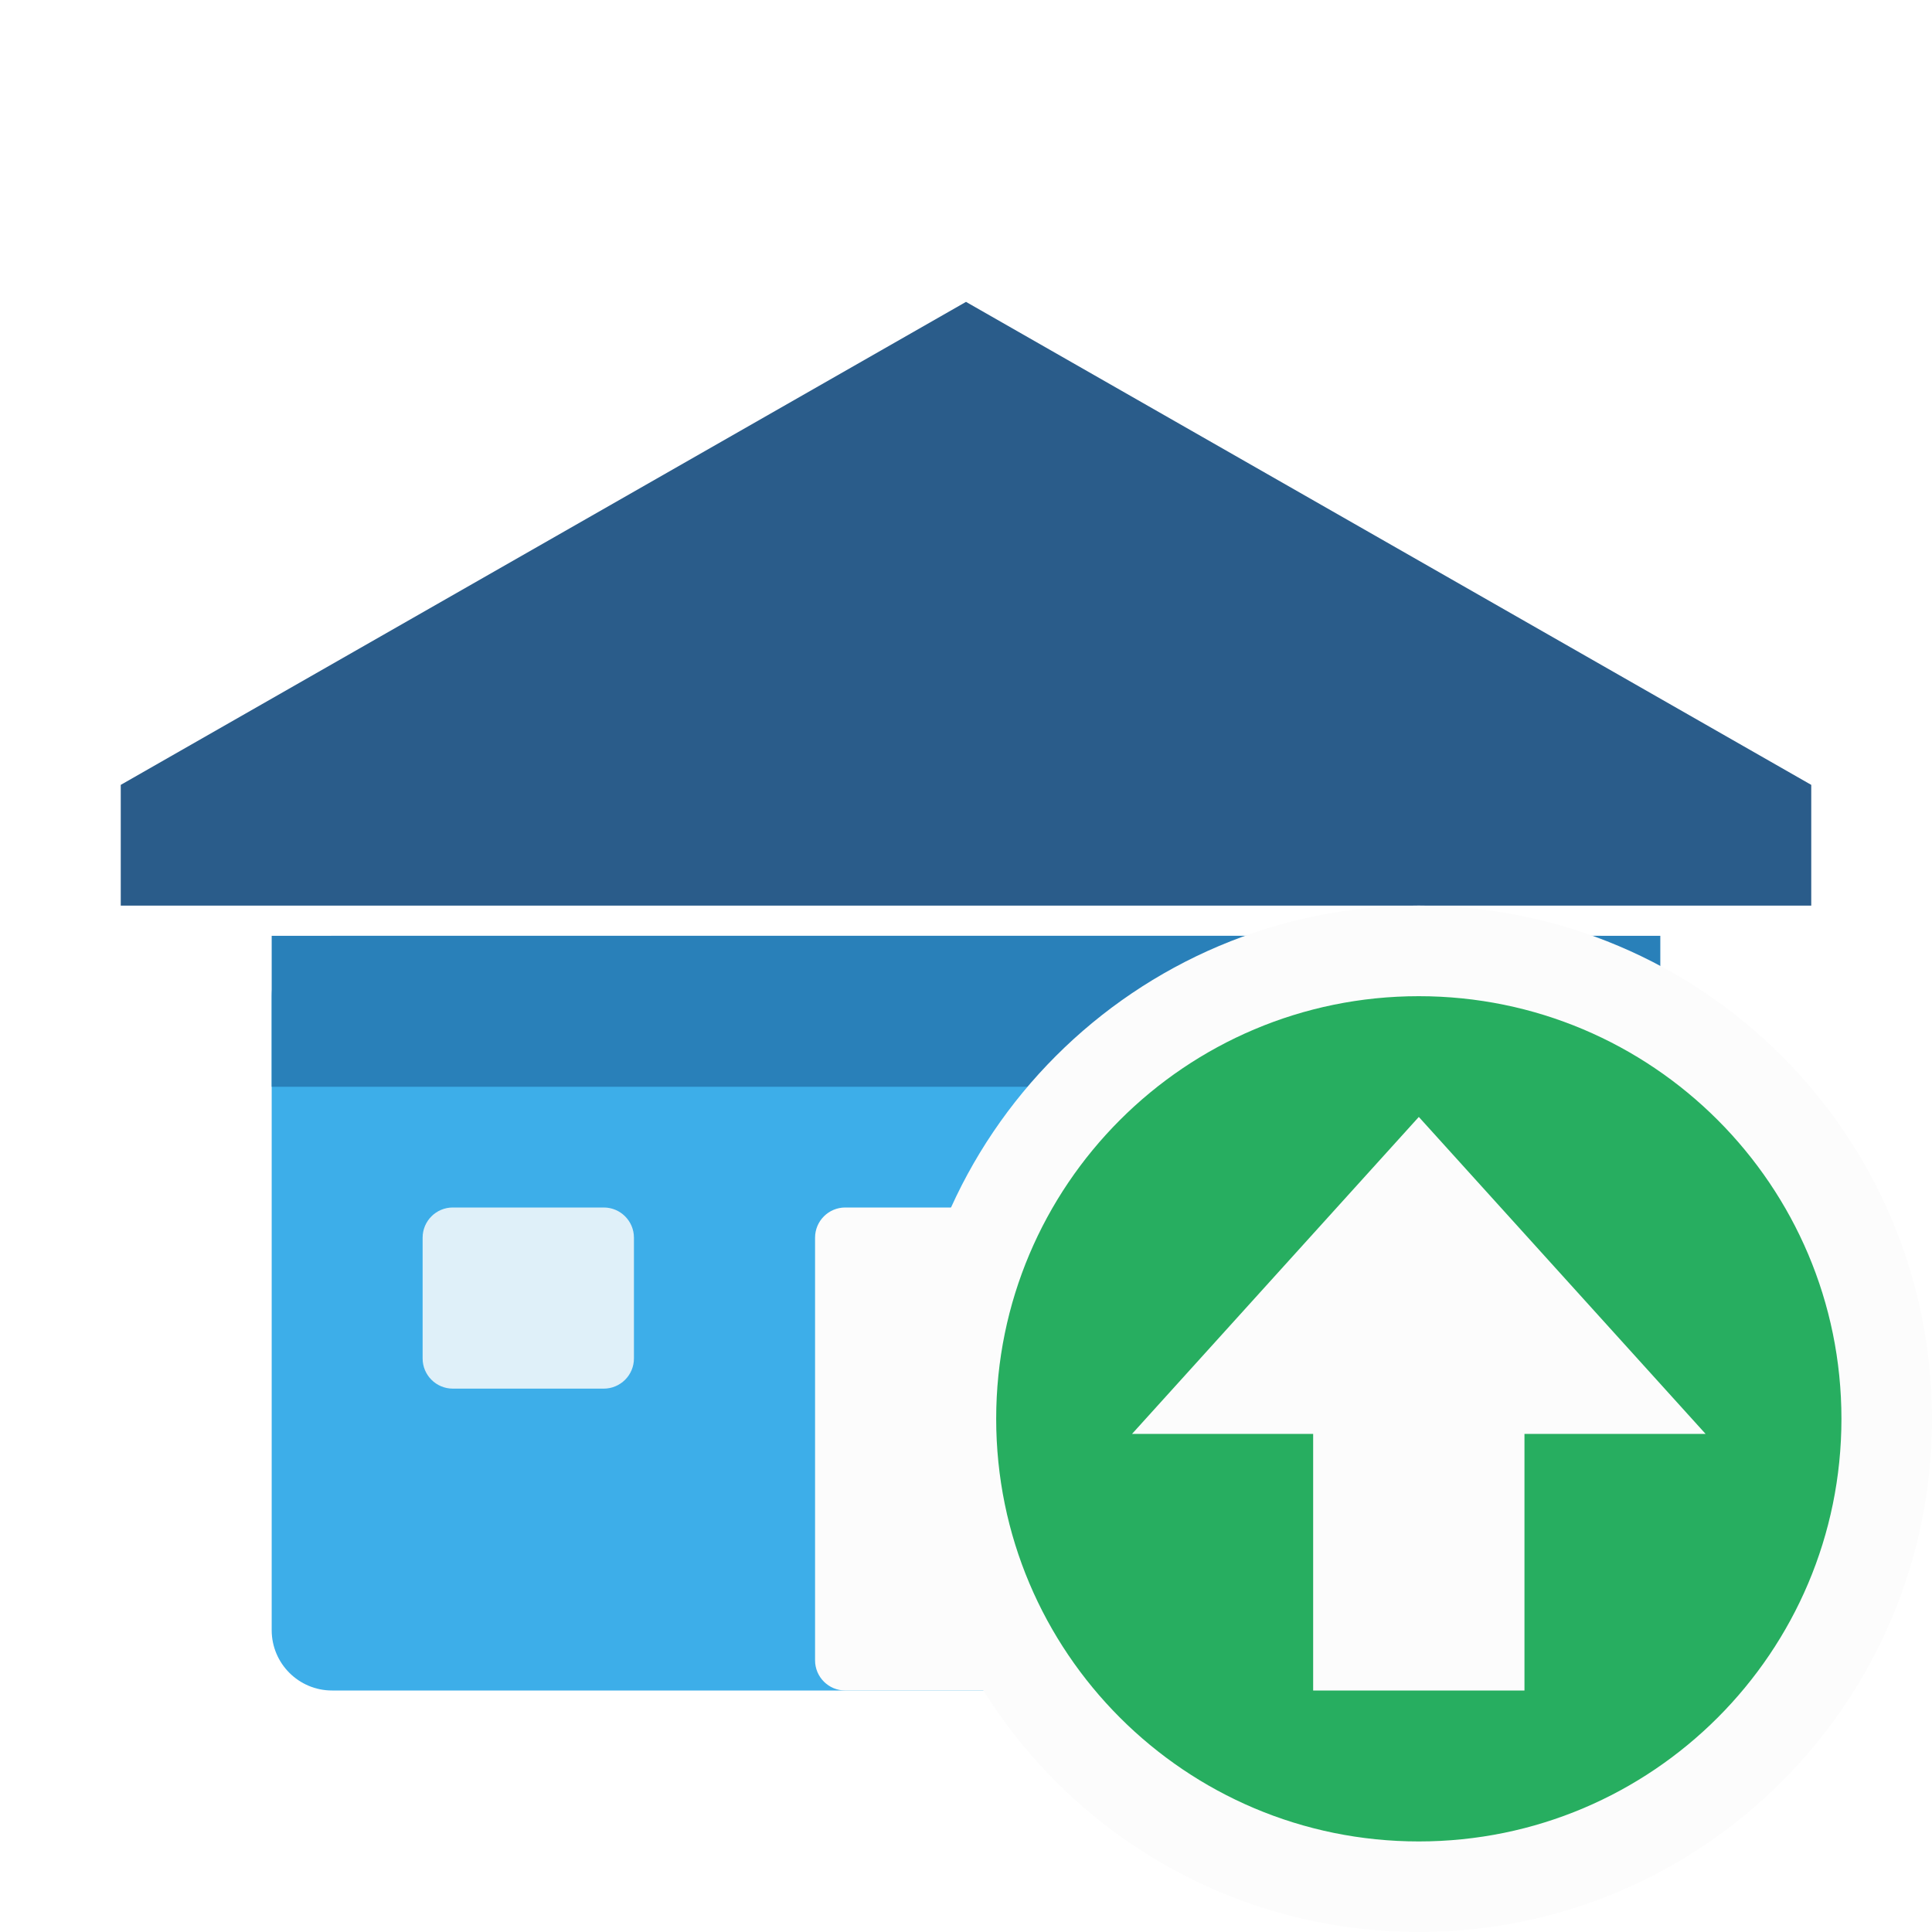
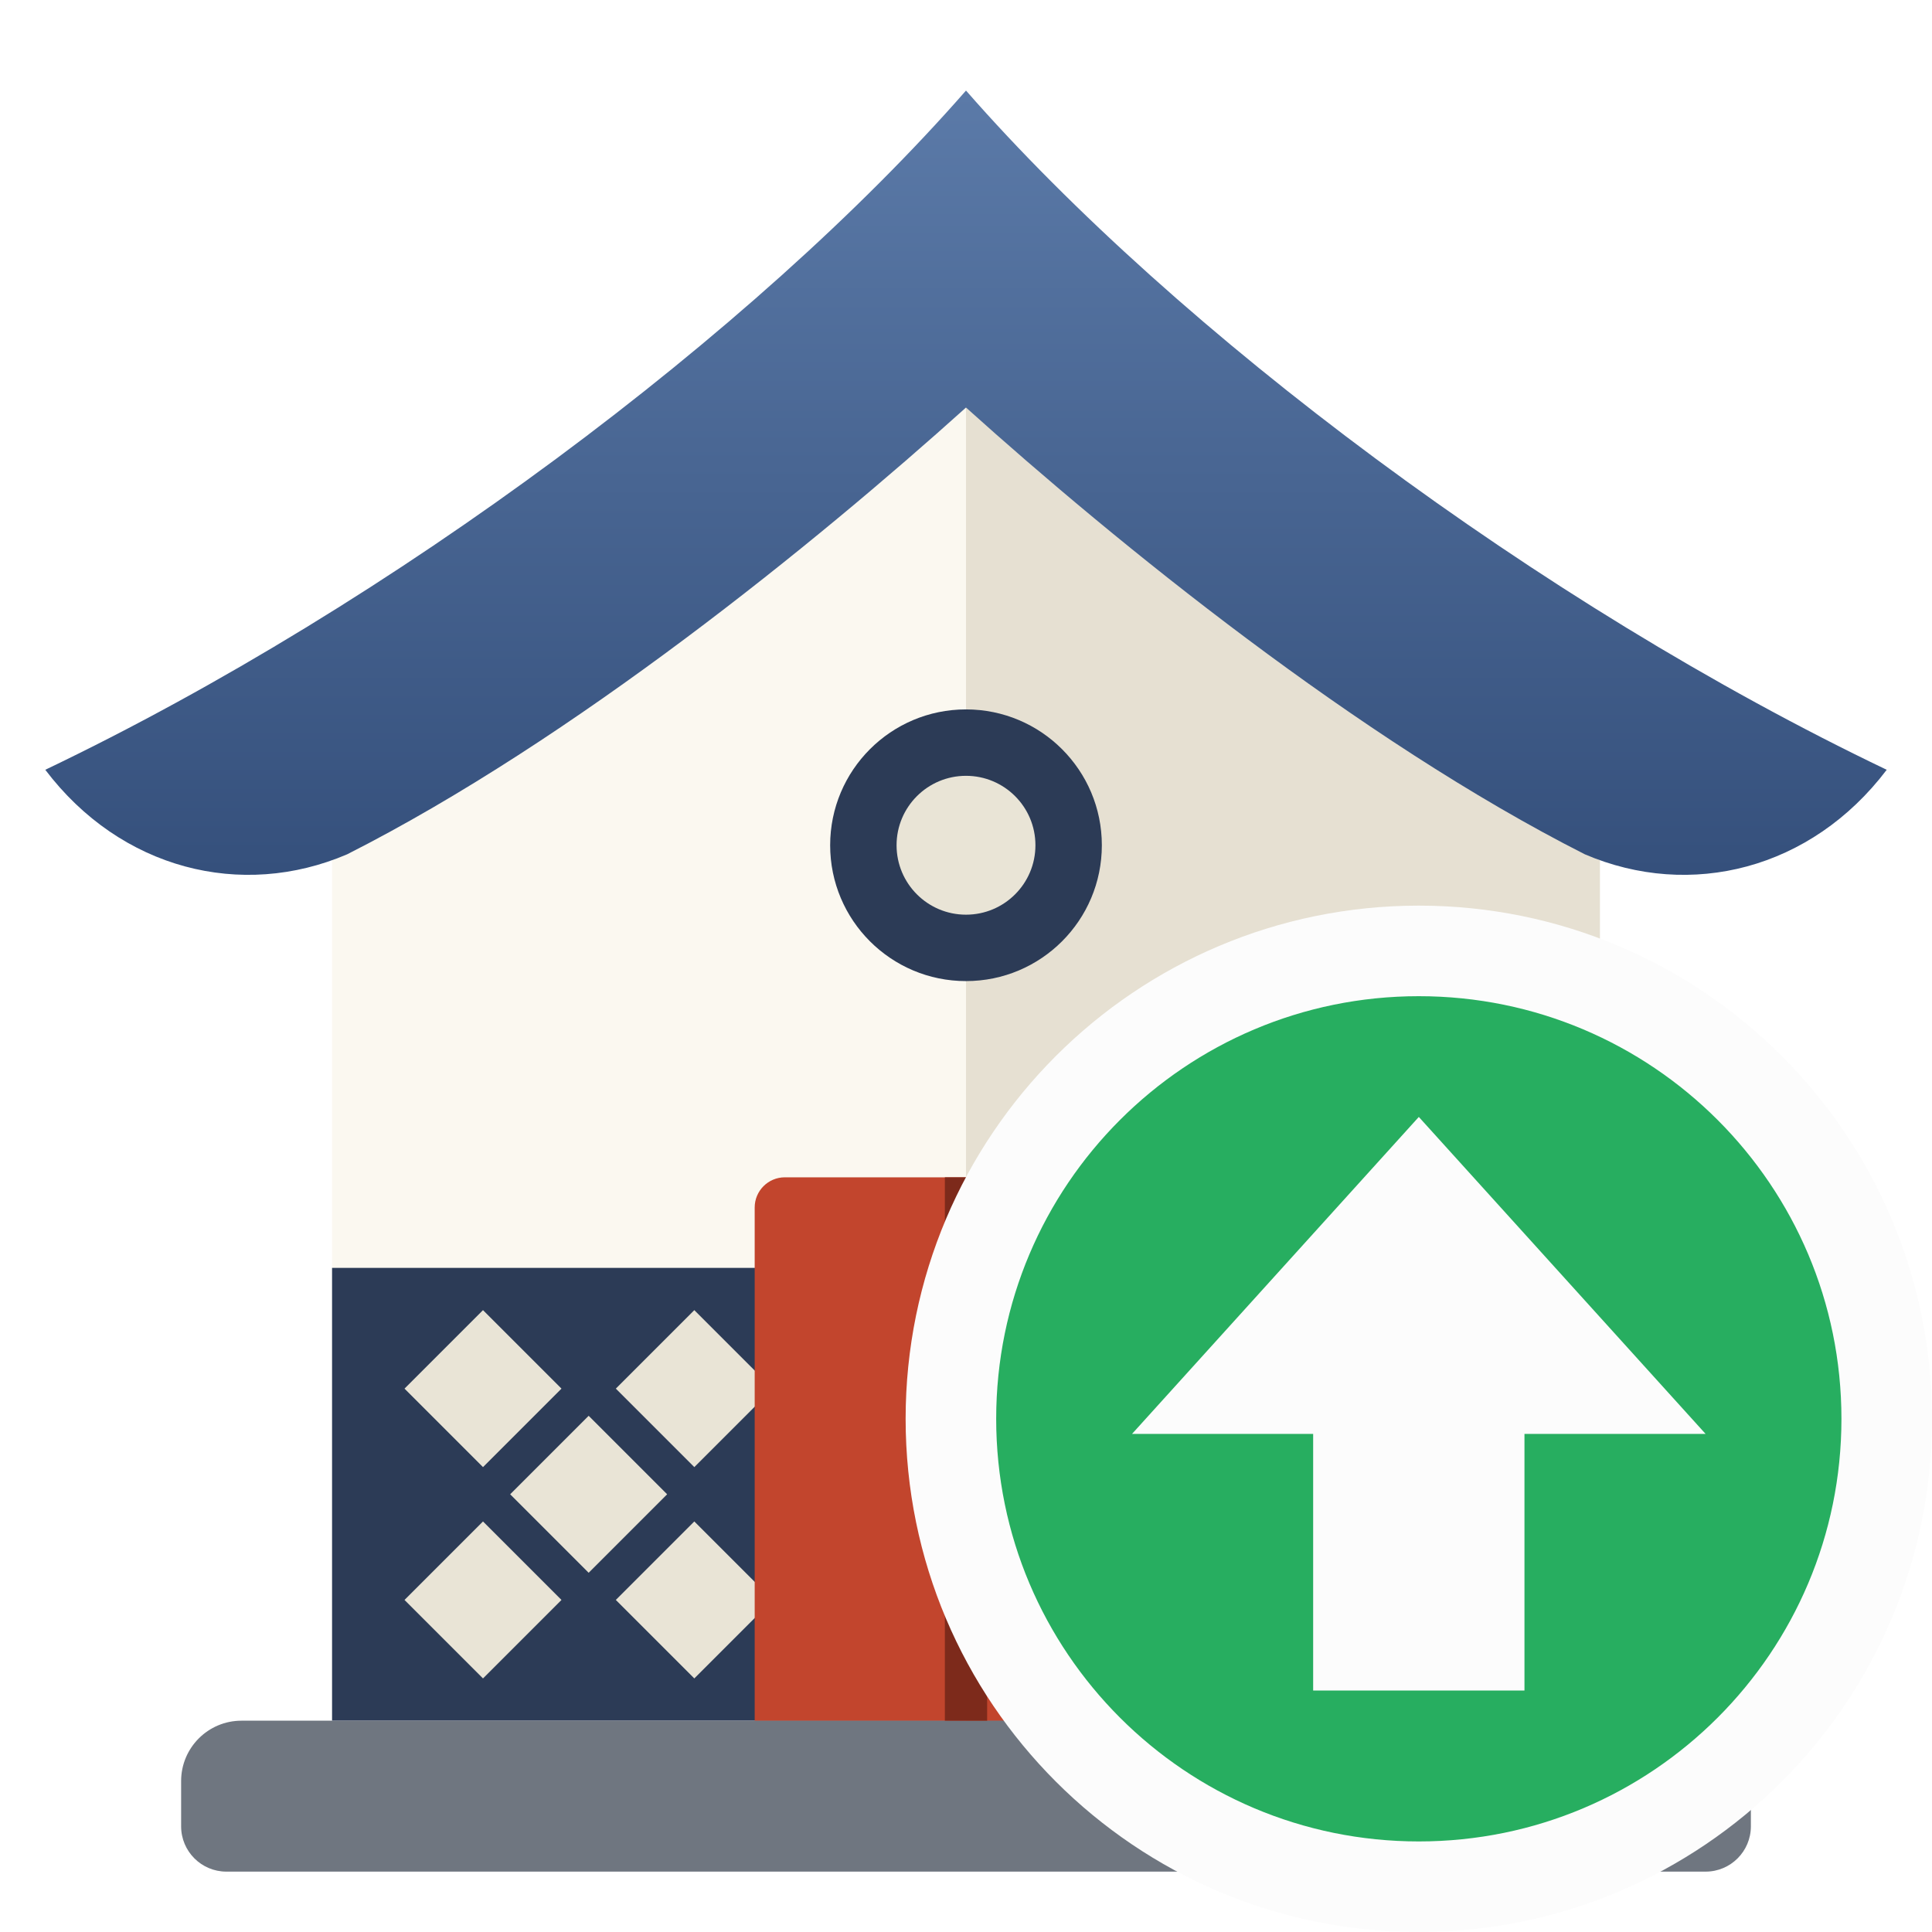
<svg xmlns="http://www.w3.org/2000/svg" width="64" height="64" viewBox="0 0 64 64">
-   <path d="M4 26 32 10l28 16v4H4z" fill="#2a5c8a" />
-   <rect x="9" y="31" width="46" height="25" rx="2" fill="#3daee9" />
-   <rect x="9" y="31" width="46" height="5" fill="#2980b9" />
-   <rect x="27" y="40" width="10" height="16" rx="1" fill="#fcfcfc" />
-   <rect x="14" y="40" width="7" height="6" rx="1" fill="#fcfcfc" opacity=".85" />
-   <rect x="43" y="40" width="7" height="6" rx="1" fill="#fcfcfc" opacity=".85" />
-   <circle cx="47" cy="47" r="15.5" fill="#27ae60" stroke="#fcfcfc" stroke-width="3" />
-   <path d="M47 37 37.5 47.5H43.500V56h7v-8.500H56.500z" fill="#fcfcfc" />
+   <defs>
+     <linearGradient id="wall" x1="0" y1="0" x2="1" y2="0">
+       <stop offset="0" stop-color="#fbf8f0" />
+       <stop offset=".5" stop-color="#fbf8f0" />
+       <stop offset=".5" stop-color="#e6e0d2" />
+       <stop offset="1" stop-color="#e6e0d2" />
+     </linearGradient>
+     <linearGradient id="roof" x1="0" y1="0" x2="0" y2="1">
+       <stop offset="0" stop-color="#5b7aa8" />
+       <stop offset="1" stop-color="#35507c" />
+     </linearGradient>
+   </defs>
+   <path d="M8 57h48a2 2 0 0 1 2 2v1.500a1.500 1.500 0 0 1-1.500 1.500h-49A1.500 1.500 0 0 1 6 60.500V59a2 2 0 0 1 2-2z" fill="#6f7680" />
+   <path d="M32 13 C27 18 19 24 11 28.500V57H53V28.500C45 24 37 18 32 13z" fill="url(#wall)" />
+   <path d="M11 42H53V57H11z" fill="#2c3b56" />
+   <path d="M16 43.4l2.600 2.600-2.600 2.600-2.600-2.600zM23 43.4l2.600 2.600-2.600 2.600-2.600-2.600zM41 43.4l2.600 2.600-2.600 2.600-2.600-2.600zM48 43.4l2.600 2.600-2.600 2.600-2.600-2.600zM16 50.4l2.600 2.600-2.600 2.600-2.600-2.600zM23 50.4l2.600 2.600-2.600 2.600-2.600-2.600zM41 50.4l2.600 2.600-2.600 2.600-2.600-2.600zM48 50.4l2.600 2.600-2.600 2.600-2.600-2.600zM19.5 46.9l2.600 2.600-2.600 2.600-2.600-2.600zM44.5 46.9l2.600 2.600-2.600 2.600-2.600-2.600z" fill="#e9e4d6" />
+   <path d="M26 39h12a1 1 0 0 1 1 1v17H25V40a1 1 0 0 1 1-1z" fill="#c2452d" />
+   <path d="M31.300 39h1.400v18h-1.400z" fill="#7d2a1b" />
+   <circle cx="32" cy="28" r="4.500" fill="#2c3b56" />
+   <circle cx="32" cy="28" r="2.300" fill="#e9e4d6" />
+   <path d="M32 3C25 11 13 20 1.500 25.500 4 28.800 8 29.800 11.500 28.300 19 24.500 27 18 32 13.500 37 18 45 24.500 52.500 28.300 56 29.800 60 28.800 62.500 25.500 51 20 39 11 32 3z" fill="url(#roof)" />
+   <circle cx="47" cy="47" r="15.500" fill="#27ae60" stroke="#fcfcfc" stroke-width="3" />
+   <path d="M47 37 37.500 47.500H43.500V56h7v-8.500H56.500z" fill="#fcfcfc" />
</svg>
